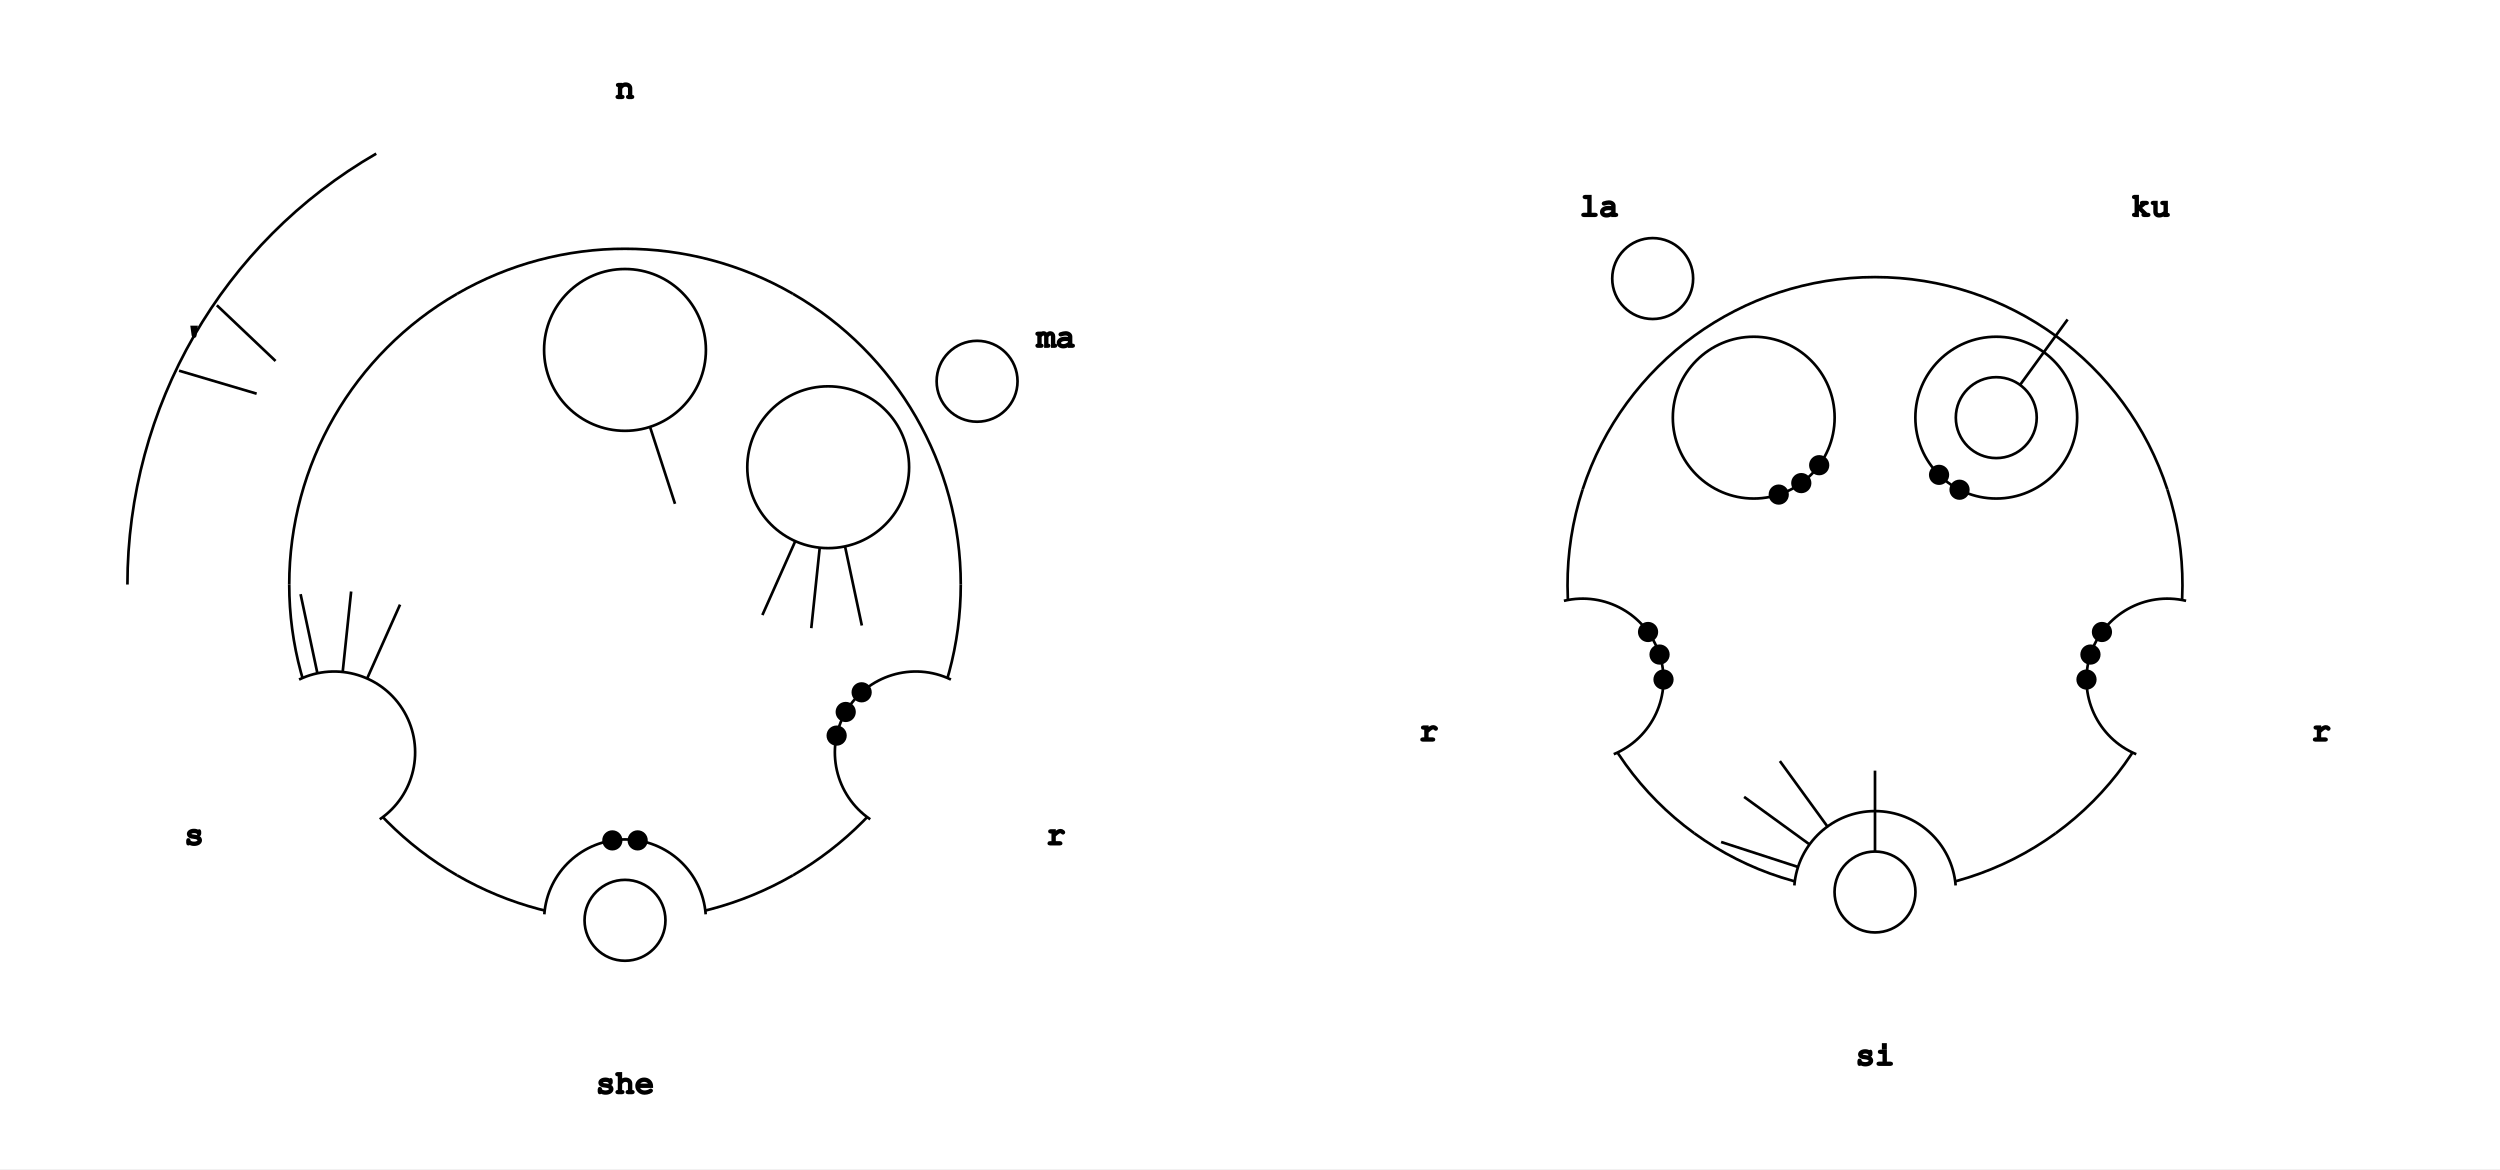
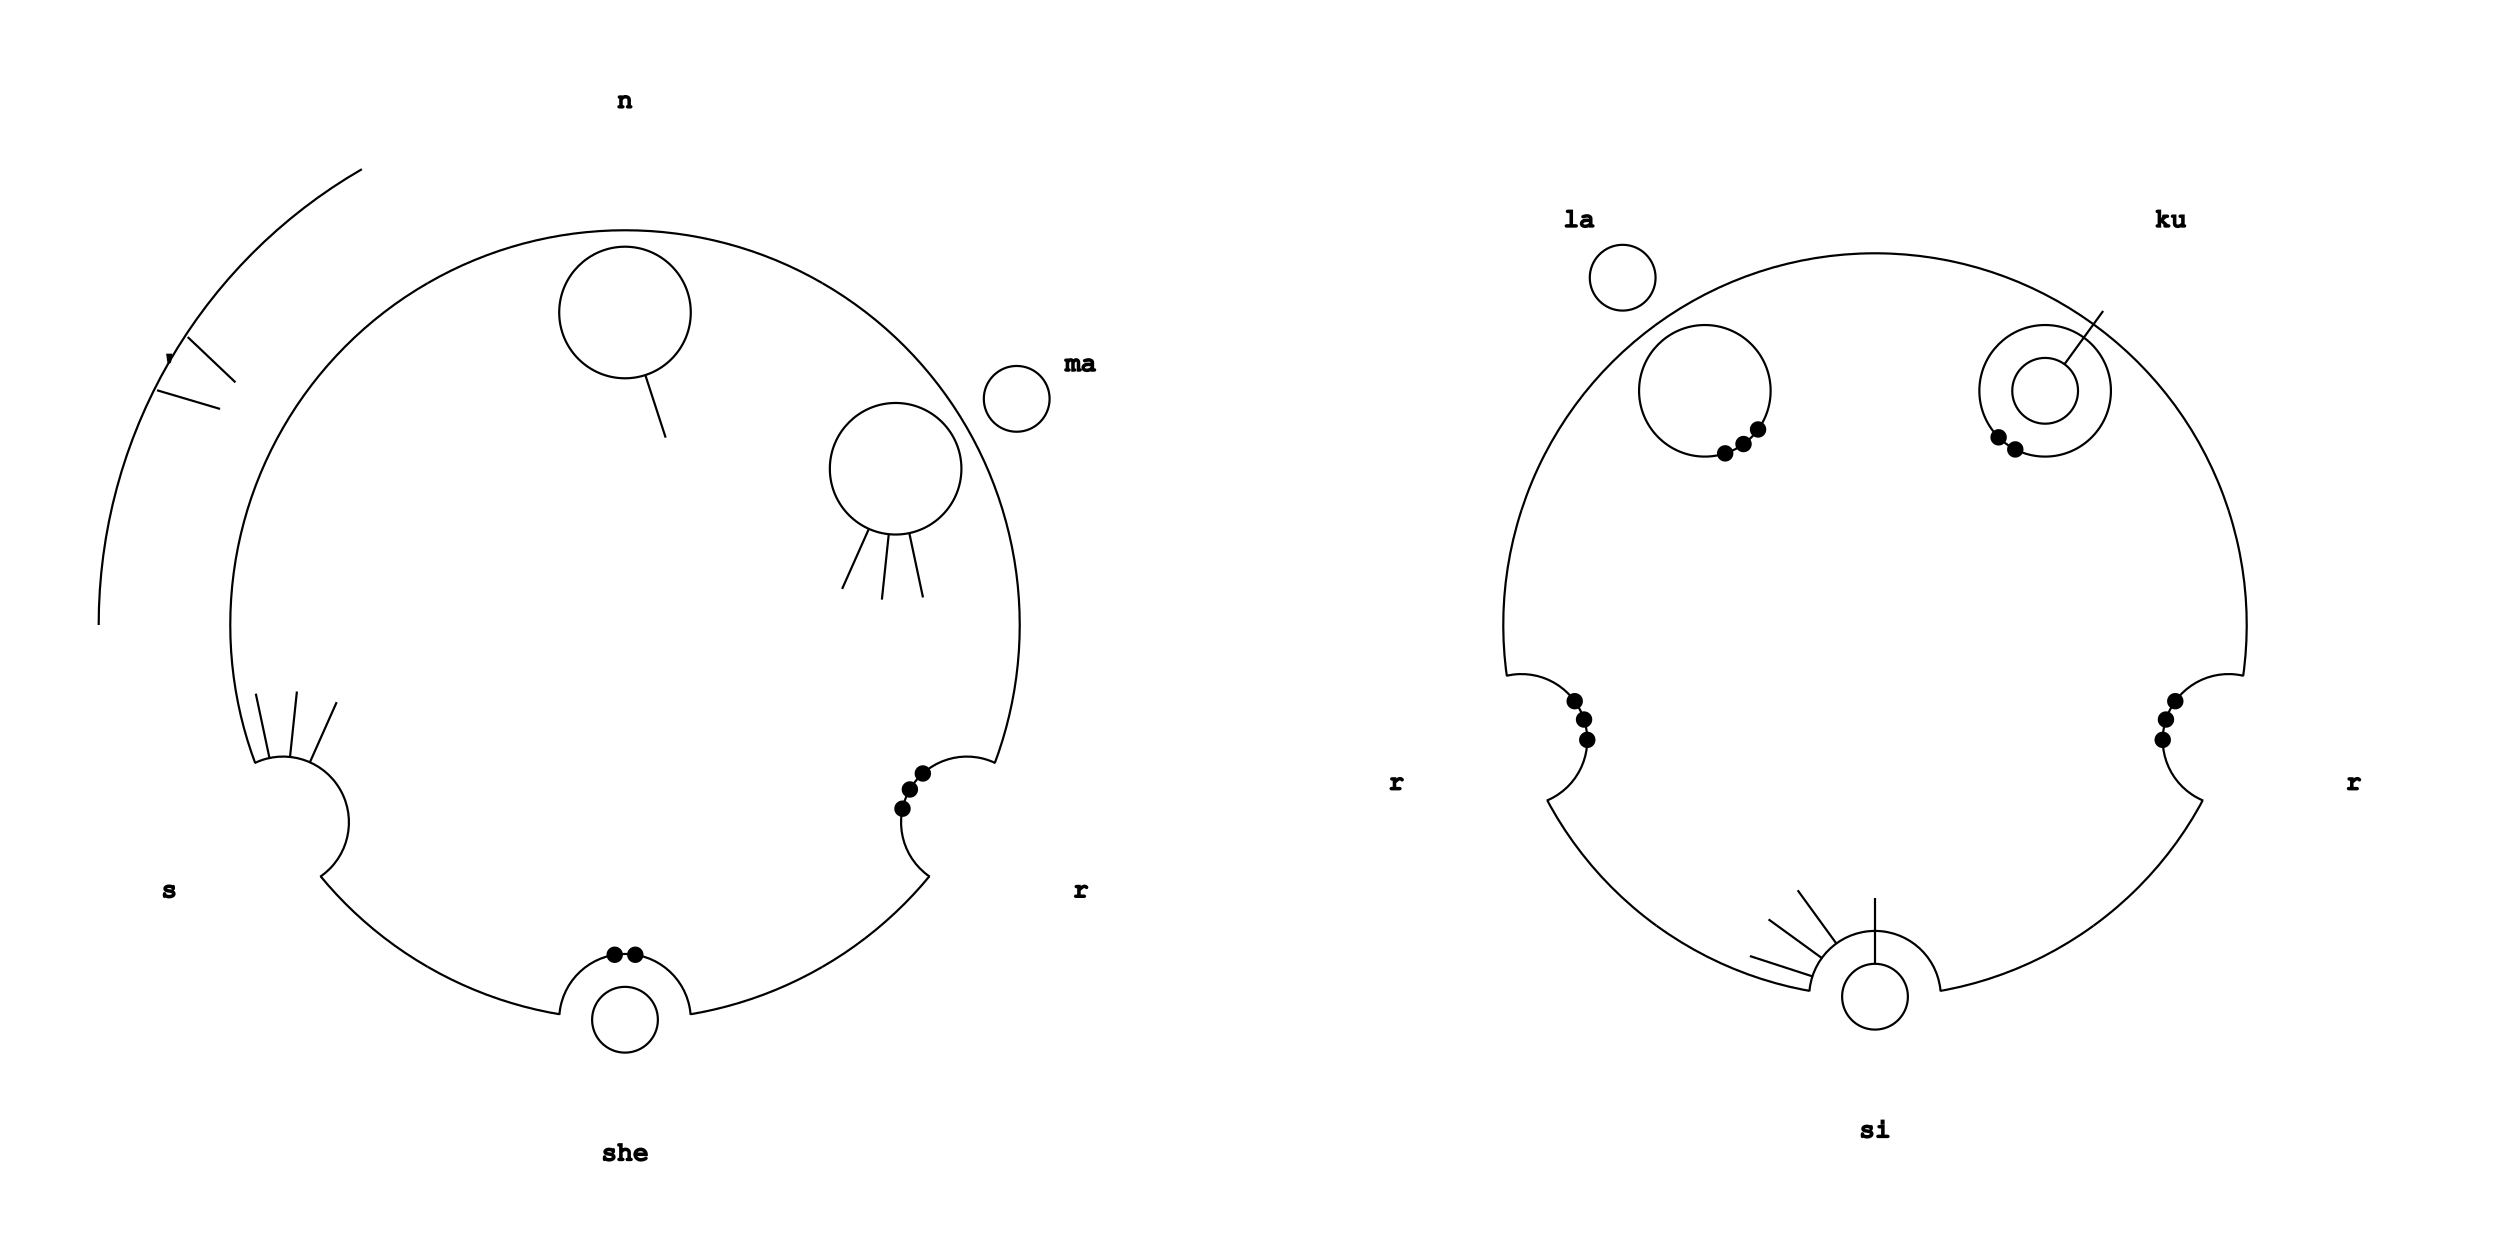
- <svg xmlns="http://www.w3.org/2000/svg" width="927" height="433.5" style="stroke:#000000;fill:transparent;">
-   <rect width="927" height="433.5" fill="#ffffff" stroke-width="0" />
+ <svg xmlns="http://www.w3.org/2000/svg" width="1140" height="570" style="stroke:#000000;fill:transparent;">
+   <rect width="1140" height="570" fill="#ffffff" stroke-width="0" />
  <g transform="matrix(1 0 0 1 0 0)">
-     <path d="M 294 324.57 A 124.5 124.5 0 0 1 169.5 324.57" fill="transparent" stroke-width="1" stroke="#000000" />
-     <circle cx="231.75" cy="341.25" r="30" stroke-width="0" fill="#ffffff" />
-     <path d="M 201.833 339.026 A 30 30 0 0 1 261.667 339.026" stroke-width="1" stroke="#000000" />
-     <circle cx="227.057" cy="311.619" r="3.75" stroke-width="0" fill="#000000" />
-     <circle cx="236.443" cy="311.619" r="3.75" stroke-width="0" fill="#000000" />
-     <text text-anchor="middle" fill="#000000" style="font: 1em courier, monospace;" x="231.75" y="405.25">she</text>
-     <circle cx="231.75" cy="341.25" r="15" stroke-width="1" stroke="#000000" />
-     <path d="M 356.25 216.75 A 124.5 124.5 0 0 1 294 324.57" fill="transparent" stroke-width="1" stroke="#000000" />
-     <circle cx="339.57" cy="279" r="30" stroke-width="0" fill="#ffffff" />
-     <path d="M 322.685 303.797 A 30 30 0 0 1 352.603 251.979" stroke-width="1" stroke="#000000" />
-     <circle cx="310.226" cy="272.763" r="3.75" stroke-width="0" fill="#000000" />
-     <circle cx="313.589" cy="264" r="3.75" stroke-width="0" fill="#000000" />
-     <circle cx="319.496" cy="256.706" r="3.75" stroke-width="0" fill="#000000" />
-     <text text-anchor="middle" fill="#000000" style="font: 1em courier, monospace;" x="391.532" y="313">r</text>
-     <path d="M 294 108.93 A 124.5 124.5 0 0 1 356.25 216.75" fill="transparent" stroke-width="1" stroke="#000000" />
-     <circle cx="307.094" cy="173.25" r="30" stroke-width="1" stroke="#000000" />
-     <line x1="313.332" y1="202.594" x2="319.569" y2="231.939" stroke-width="1" stroke="#000000" />
-     <line x1="303.958" y1="203.086" x2="300.823" y2="232.921" stroke-width="1" stroke="#000000" />
-     <line x1="294.892" y1="200.656" x2="282.69" y2="228.063" stroke-width="1" stroke="#000000" />
-     <text text-anchor="middle" fill="#000000" style="font: 1em courier, monospace;" x="391.532" y="128.5">ma</text>
-     <circle cx="362.303" cy="141.375" r="15" stroke-width="1" stroke="#000000" />
-     <path d="M 169.5 108.93 A 124.5 124.5 0 0 1 294 108.93" fill="transparent" stroke-width="1" stroke="#000000" />
-     <circle cx="231.75" cy="129.75" r="30" stroke-width="1" stroke="#000000" />
-     <line x1="241.021" y1="158.282" x2="250.291" y2="186.813" stroke-width="1" stroke="#000000" />
-     <text text-anchor="middle" fill="#000000" style="font: 1em courier, monospace;" x="231.75" y="36.25">n</text>
-     <path d="M 107.25 216.75 A 124.5 124.5 0 0 1 169.5 108.93" fill="transparent" stroke-width="1" stroke="#000000" />
-     <path d="M 47.25 216.75 A 184.5 184.5 0 0 1 139.5 56.968" fill="transparent" stroke-width="1" stroke="#000000" />
-     <line x1="80.407" y1="113.199" x2="102.169" y2="133.849" stroke-width="1" stroke="#000000" />
-     <line x1="66.401" y1="137.459" x2="95.165" y2="145.98" stroke-width="1" stroke="#000000" />
-     <text text-anchor="middle" fill="#000000" style="font: 1em courier, monospace;" x="71.968" y="128.5">'</text>
-     <path d="M 169.5 324.57 A 124.5 124.5 0 0 1 107.25 216.75" fill="transparent" stroke-width="1" stroke="#000000" />
-     <circle cx="123.93" cy="279" r="30" stroke-width="0" fill="#ffffff" />
-     <path d="M 110.897 251.979 A 30 30 0 0 1 140.815 303.797" stroke-width="1" stroke="#000000" />
-     <line x1="117.692" y1="249.656" x2="111.455" y2="220.311" stroke-width="1" stroke="#000000" />
-     <line x1="127.066" y1="249.164" x2="130.202" y2="219.329" stroke-width="1" stroke="#000000" />
-     <line x1="136.132" y1="251.594" x2="148.334" y2="224.187" stroke-width="1" stroke="#000000" />
-     <text text-anchor="middle" fill="#000000" style="font: 1em courier, monospace;" x="71.968" y="313">s</text>
-     <path d="M 762.258 308.978 A 114 114 0 0 1 628.242 308.978" fill="transparent" stroke-width="1" stroke="#000000" />
-     <circle cx="695.25" cy="330.75" r="30" stroke-width="0" fill="#ffffff" />
-     <path d="M 665.349 328.321 A 30 30 0 0 1 725.151 328.321" stroke-width="1" stroke="#000000" />
-     <line x1="666.718" y1="321.479" x2="638.187" y2="312.209" stroke-width="1" stroke="#000000" />
-     <line x1="670.979" y1="313.116" x2="646.709" y2="295.483" stroke-width="1" stroke="#000000" />
-     <line x1="677.616" y1="306.479" x2="659.983" y2="282.209" stroke-width="1" stroke="#000000" />
-     <text text-anchor="middle" fill="#000000" style="font: 1em courier, monospace;" x="695.25" y="394.75">si</text>
-     <circle cx="695.25" cy="330.75" r="15" stroke-width="1" stroke="#000000" />
-     <line x1="695.25" y1="315.75" x2="695.25" y2="285.75" stroke-width="1" stroke="#000000" />
-     <path d="M 803.67 181.522 A 114 114 0 0 1 762.258 308.978" fill="transparent" stroke-width="1" stroke="#000000" />
-     <circle cx="803.67" cy="251.978" r="30" stroke-width="0" fill="#ffffff" />
-     <path d="M 792.12 279.665 A 30 30 0 0 1 810.6 222.789" stroke-width="1" stroke="#000000" />
-     <circle cx="773.67" cy="251.978" r="3.75" stroke-width="0" fill="#000000" />
-     <circle cx="775.139" cy="242.707" r="3.75" stroke-width="0" fill="#000000" />
-     <circle cx="779.4" cy="234.344" r="3.75" stroke-width="0" fill="#000000" />
-     <text text-anchor="middle" fill="#000000" style="font: 1em courier, monospace;" x="860.734" y="274.519">r</text>
-     <path d="M 695.25 102.75 A 114 114 0 0 1 803.67 181.522" fill="transparent" stroke-width="1" stroke="#000000" />
-     <circle cx="740.216" cy="154.86" r="30" stroke-width="1" stroke="#000000" />
-     <circle cx="726.596" cy="181.59" r="3.75" stroke-width="0" fill="#000000" />
-     <circle cx="719.002" cy="176.073" r="3.75" stroke-width="0" fill="#000000" />
-     <text text-anchor="middle" fill="#000000" style="font: 1em courier, monospace;" x="797.525" y="79.981">ku</text>
-     <circle cx="740.216" cy="154.86" r="15" stroke-width="1" stroke="#000000" />
-     <line x1="749.032" y1="142.725" x2="766.666" y2="118.454" stroke-width="1" stroke="#000000" />
-     <path d="M 586.83 181.522 A 114 114 0 0 1 695.25 102.75" fill="transparent" stroke-width="1" stroke="#000000" />
-     <circle cx="650.284" cy="154.86" r="30" stroke-width="1" stroke="#000000" />
-     <circle cx="674.555" cy="172.494" r="3.75" stroke-width="0" fill="#000000" />
-     <circle cx="667.918" cy="179.131" r="3.75" stroke-width="0" fill="#000000" />
-     <circle cx="659.555" cy="183.392" r="3.75" stroke-width="0" fill="#000000" />
-     <text text-anchor="middle" fill="#000000" style="font: 1em courier, monospace;" x="592.975" y="79.981">la</text>
-     <circle cx="612.813" cy="103.285" r="15" stroke-width="1" stroke="#000000" />
-     <path d="M 628.242 308.978 A 114 114 0 0 1 586.83 181.522" fill="transparent" stroke-width="1" stroke="#000000" />
-     <circle cx="586.83" cy="251.978" r="30" stroke-width="0" fill="#ffffff" />
-     <path d="M 579.9 222.789 A 30 30 0 0 1 598.38 279.665" stroke-width="1" stroke="#000000" />
-     <circle cx="611.1" cy="234.344" r="3.75" stroke-width="0" fill="#000000" />
-     <circle cx="615.361" cy="242.707" r="3.75" stroke-width="0" fill="#000000" />
-     <circle cx="616.83" cy="251.978" r="3.75" stroke-width="0" fill="#000000" />
-     <text text-anchor="middle" fill="#000000" style="font: 1em courier, monospace;" x="529.766" y="274.519">r</text>
+     <path d="M 375 440.885 A 180 180 0 0 1 195 440.885" fill="transparent" stroke-width="1" stroke="#000000" />
+     <circle cx="285" cy="465" r="30" stroke-width="0" fill="#ffffff" />
+     <path d="M 255.083 462.776 A 30 30 0 0 1 314.917 462.776" stroke-width="1" stroke="#000000" />
+     <circle cx="280.307" cy="435.369" r="3.75" stroke-width="0" fill="#000000" />
+     <circle cx="289.693" cy="435.369" r="3.75" stroke-width="0" fill="#000000" />
+     <text text-anchor="middle" fill="#000000" style="font: 1em courier, monospace;" x="285" y="529">she</text>
+     <circle cx="285" cy="465" r="15" stroke-width="1" stroke="#000000" />
+     <path d="M 465 285 A 180 180 0 0 1 375 440.885" fill="transparent" stroke-width="1" stroke="#000000" />
+     <circle cx="440.885" cy="375" r="30" stroke-width="0" fill="#ffffff" />
+     <path d="M 424 399.797 A 30 30 0 0 1 453.917 347.979" stroke-width="1" stroke="#000000" />
+     <circle cx="411.54" cy="368.763" r="3.75" stroke-width="0" fill="#000000" />
+     <circle cx="414.904" cy="360" r="3.75" stroke-width="0" fill="#000000" />
+     <circle cx="420.811" cy="352.706" r="3.75" stroke-width="0" fill="#000000" />
+     <text text-anchor="middle" fill="#000000" style="font: 1em courier, monospace;" x="492.846" y="409">r</text>
+     <path d="M 375 129.115 A 180 180 0 0 1 465 285" fill="transparent" stroke-width="1" stroke="#000000" />
+     <circle cx="408.409" cy="213.75" r="30" stroke-width="1" stroke="#000000" />
+     <line x1="414.646" y1="243.094" x2="420.883" y2="272.439" stroke-width="1" stroke="#000000" />
+     <line x1="405.273" y1="243.586" x2="402.137" y2="273.421" stroke-width="1" stroke="#000000" />
+     <line x1="396.207" y1="241.156" x2="384.004" y2="268.563" stroke-width="1" stroke="#000000" />
+     <text text-anchor="middle" fill="#000000" style="font: 1em courier, monospace;" x="492.846" y="169">ma</text>
+     <circle cx="463.618" cy="181.875" r="15" stroke-width="1" stroke="#000000" />
+     <path d="M 195 129.115 A 180 180 0 0 1 375 129.115" fill="transparent" stroke-width="1" stroke="#000000" />
+     <circle cx="285" cy="142.5" r="30" stroke-width="1" stroke="#000000" />
+     <line x1="294.271" y1="171.032" x2="303.541" y2="199.563" stroke-width="1" stroke="#000000" />
+     <text text-anchor="middle" fill="#000000" style="font: 1em courier, monospace;" x="285" y="49">n</text>
+     <path d="M 105 285 A 180 180 0 0 1 195 129.115" fill="transparent" stroke-width="1" stroke="#000000" />
+     <path d="M 45 285 A 240 240 0 0 1 165 77.154" fill="transparent" stroke-width="1" stroke="#000000" />
+     <line x1="85.593" y1="153.699" x2="107.354" y2="174.349" stroke-width="1" stroke="#000000" />
+     <line x1="71.586" y1="177.959" x2="100.351" y2="186.48" stroke-width="1" stroke="#000000" />
+     <text text-anchor="middle" fill="#000000" style="font: 1em courier, monospace;" x="77.154" y="169">'</text>
+     <path d="M 195 440.885 A 180 180 0 0 1 105 285" fill="transparent" stroke-width="1" stroke="#000000" />
+     <circle cx="129.115" cy="375" r="30" stroke-width="0" fill="#ffffff" />
+     <path d="M 116.083 347.979 A 30 30 0 0 1 146 399.797" stroke-width="1" stroke="#000000" />
+     <line x1="122.878" y1="345.656" x2="116.641" y2="316.311" stroke-width="1" stroke="#000000" />
+     <line x1="132.251" y1="345.164" x2="135.387" y2="315.329" stroke-width="1" stroke="#000000" />
+     <line x1="141.318" y1="347.594" x2="153.52" y2="320.187" stroke-width="1" stroke="#000000" />
+     <text text-anchor="middle" fill="#000000" style="font: 1em courier, monospace;" x="77.154" y="409">s</text>
+     <path d="M 954.63 422.128 A 169.5 169.5 0 0 1 755.37 422.128" fill="transparent" stroke-width="1" stroke="#000000" />
+     <circle cx="855" cy="454.5" r="30" stroke-width="0" fill="#ffffff" />
+     <path d="M 825.099 452.071 A 30 30 0 0 1 884.901 452.071" stroke-width="1" stroke="#000000" />
+     <line x1="826.468" y1="445.229" x2="797.937" y2="435.959" stroke-width="1" stroke="#000000" />
+     <line x1="830.729" y1="436.866" x2="806.459" y2="419.233" stroke-width="1" stroke="#000000" />
+     <line x1="837.366" y1="430.229" x2="819.733" y2="405.959" stroke-width="1" stroke="#000000" />
+     <text text-anchor="middle" fill="#000000" style="font: 1em courier, monospace;" x="855" y="518.5">si</text>
+     <circle cx="855" cy="454.5" r="15" stroke-width="1" stroke="#000000" />
+     <line x1="855" y1="439.5" x2="855" y2="409.5" stroke-width="1" stroke="#000000" />
+     <path d="M 1016.204 232.622 A 169.5 169.5 0 0 1 954.63 422.128" fill="transparent" stroke-width="1" stroke="#000000" />
+     <circle cx="1016.204" cy="337.378" r="30" stroke-width="0" fill="#ffffff" />
+     <path d="M 1004.654 365.066 A 30 30 0 0 1 1023.134 308.19" stroke-width="1" stroke="#000000" />
+     <circle cx="986.204" cy="337.378" r="3.75" stroke-width="0" fill="#000000" />
+     <circle cx="987.672" cy="328.108" r="3.75" stroke-width="0" fill="#000000" />
+     <circle cx="991.934" cy="319.745" r="3.75" stroke-width="0" fill="#000000" />
+     <text text-anchor="middle" fill="#000000" style="font: 1em courier, monospace;" x="1073.267" y="359.919">r</text>
+     <path d="M 855 115.5 A 169.5 169.5 0 0 1 1016.204 232.622" fill="transparent" stroke-width="1" stroke="#000000" />
+     <circle cx="932.588" cy="178.21" r="30" stroke-width="1" stroke="#000000" />
+     <circle cx="918.968" cy="204.94" r="3.75" stroke-width="0" fill="#000000" />
+     <circle cx="911.374" cy="199.423" r="3.75" stroke-width="0" fill="#000000" />
+     <text text-anchor="middle" fill="#000000" style="font: 1em courier, monospace;" x="989.897" y="103.331">ku</text>
+     <circle cx="932.588" cy="178.21" r="15" stroke-width="1" stroke="#000000" />
+     <line x1="941.404" y1="166.075" x2="959.038" y2="141.804" stroke-width="1" stroke="#000000" />
+     <path d="M 693.796 232.622 A 169.5 169.5 0 0 1 855 115.5" fill="transparent" stroke-width="1" stroke="#000000" />
+     <circle cx="777.412" cy="178.21" r="30" stroke-width="1" stroke="#000000" />
+     <circle cx="801.683" cy="195.843" r="3.75" stroke-width="0" fill="#000000" />
+     <circle cx="795.046" cy="202.48" r="3.75" stroke-width="0" fill="#000000" />
+     <circle cx="786.683" cy="206.741" r="3.75" stroke-width="0" fill="#000000" />
+     <text text-anchor="middle" fill="#000000" style="font: 1em courier, monospace;" x="720.103" y="103.331">la</text>
+     <circle cx="739.941" cy="126.635" r="15" stroke-width="1" stroke="#000000" />
+     <path d="M 755.37 422.128 A 169.5 169.5 0 0 1 693.796 232.622" fill="transparent" stroke-width="1" stroke="#000000" />
+     <circle cx="693.796" cy="337.378" r="30" stroke-width="0" fill="#ffffff" />
+     <path d="M 686.866 308.19 A 30 30 0 0 1 705.346 365.066" stroke-width="1" stroke="#000000" />
+     <circle cx="718.066" cy="319.745" r="3.75" stroke-width="0" fill="#000000" />
+     <circle cx="722.328" cy="328.108" r="3.75" stroke-width="0" fill="#000000" />
+     <circle cx="723.796" cy="337.378" r="3.75" stroke-width="0" fill="#000000" />
+     <text text-anchor="middle" fill="#000000" style="font: 1em courier, monospace;" x="636.733" y="359.919">r</text>
  </g>
</svg>
